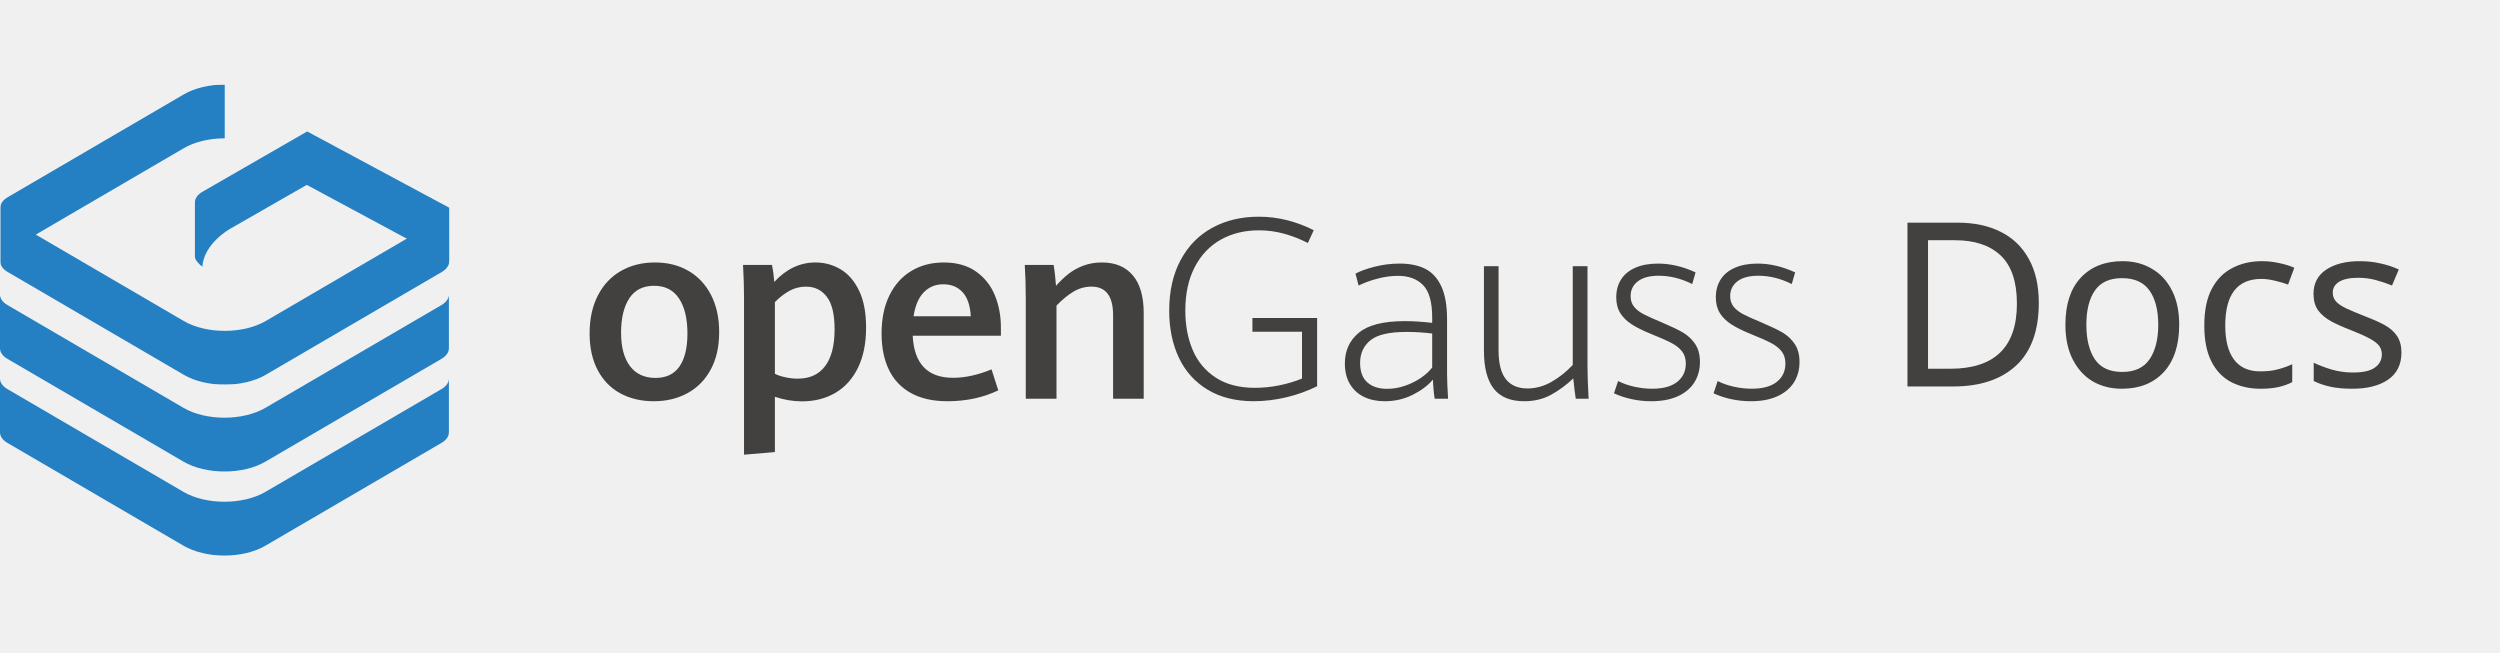
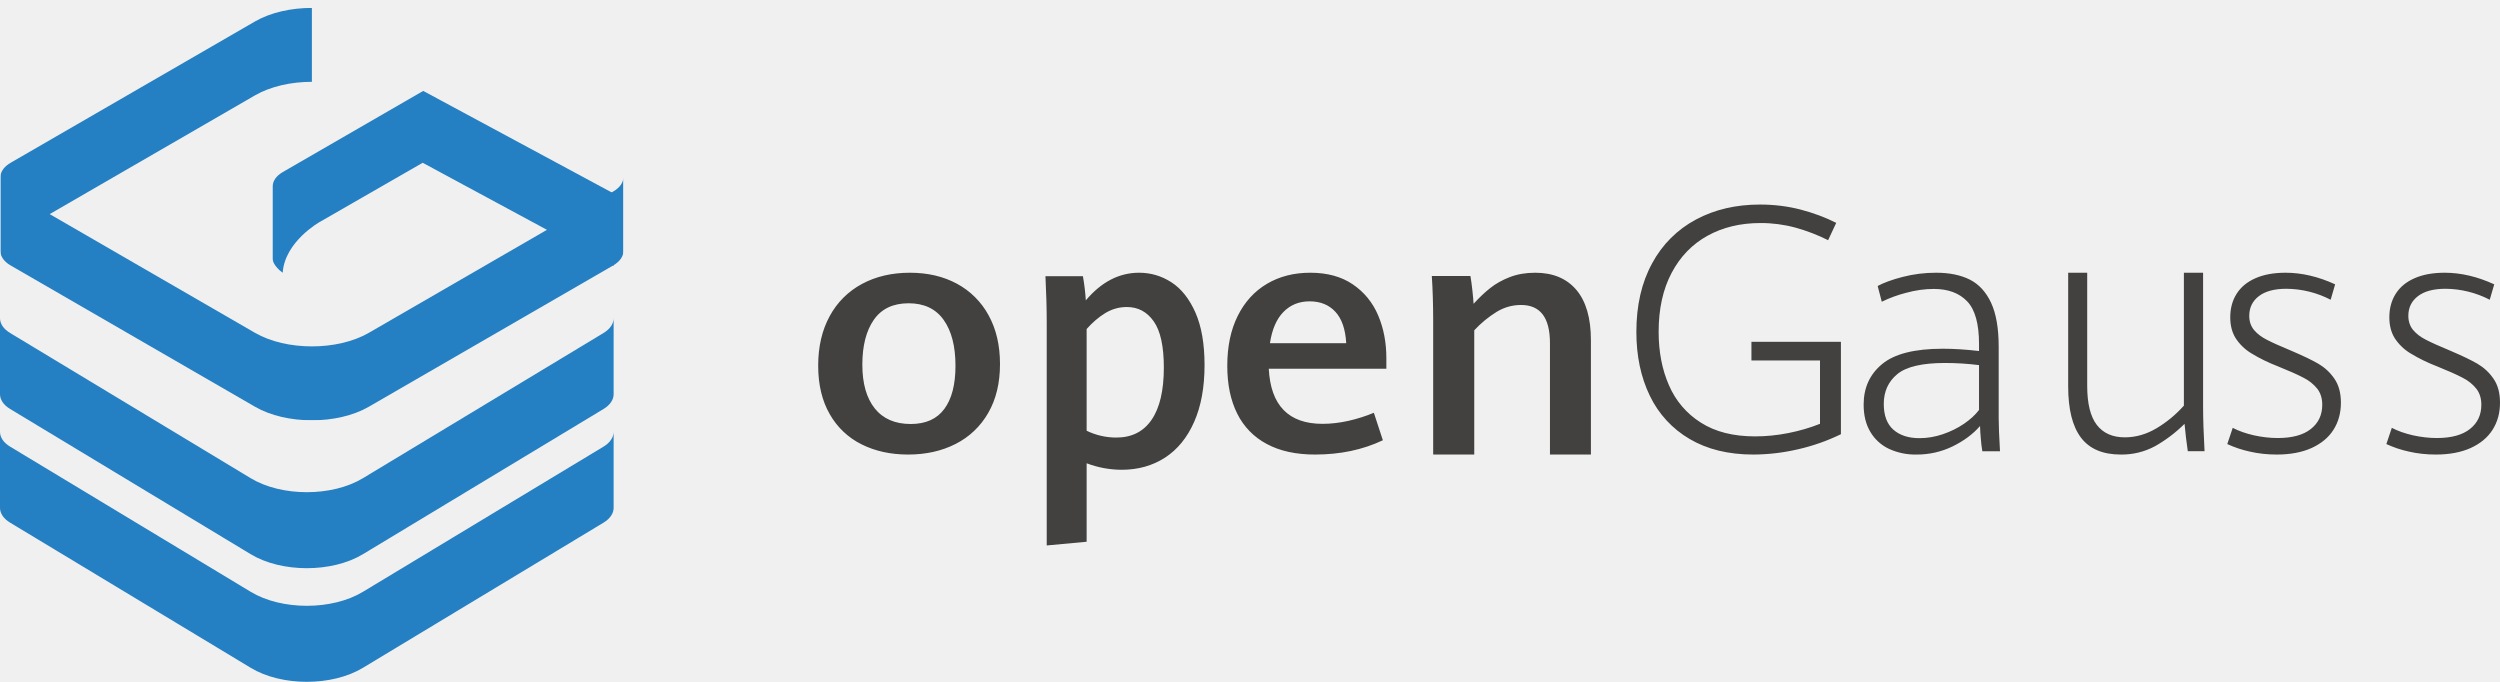
- <svg xmlns="http://www.w3.org/2000/svg" xmlns:xlink="http://www.w3.org/1999/xlink" width="207" height="54">
+ <svg xmlns="http://www.w3.org/2000/svg" xmlns:xlink="http://www.w3.org/1999/xlink" width="110" height="30">
  <defs>
-     <path id="a" d="M0 0h37.168v24.85H0z" />
+     <path id="a" d="M.018.348H27.43v18.146H.018z" />
  </defs>
  <g fill="none" fill-rule="evenodd">
-     <path d="M56.262 30.341c.438-.632.658-1.541.658-2.726 0-1.239-.233-2.206-.7-2.905-.465-.7-1.152-1.047-2.062-1.047-.919 0-1.603.347-2.055 1.043-.452.693-.678 1.64-.678 2.838 0 1.19.246 2.113.735 2.767.49.654 1.197.981 2.122.981.882 0 1.543-.318 1.98-.95m-4.878 2.238c-.8-.427-1.428-1.065-1.882-1.91-.455-.846-.683-1.867-.683-3.064 0-1.205.228-2.25.683-3.138.454-.885 1.091-1.563 1.909-2.032.816-.468 1.756-.704 2.818-.704 1.049 0 1.973.231 2.772.693.8.462 1.425 1.13 1.873 1.996.448.87.673 1.898.673 3.081 0 1.205-.233 2.237-.699 3.097-.465.858-1.107 1.51-1.924 1.955-.817.446-1.75.668-2.798.668-1.028 0-1.942-.214-2.742-.642M68.324 30.31c.52-.693.78-1.708.78-3.043 0-1.239-.214-2.138-.645-2.695-.43-.56-1.006-.838-1.722-.838-.498 0-.956.118-1.376.35a5.141 5.141 0 0 0-1.2.934v5.936c.255.122.552.22.889.29.338.073.672.108 1.003.108.995 0 1.75-.346 2.27-1.042Zm-6.719-5.662c0-.82-.027-1.725-.081-2.711h2.399c.09.46.152.928.186 1.408.993-1.074 2.13-1.613 3.413-1.613.746 0 1.435.187 2.07.56.634.373 1.146.963 1.536 1.766.39.805.584 1.826.584 3.064 0 1.295-.222 2.4-.667 3.318-.444.917-1.067 1.61-1.867 2.084-.8.47-1.725.708-2.772.708a6.896 6.896 0 0 1-2.245-.38v4.58l-2.556.216v-13ZM80.381 26.188c-.048-.882-.272-1.546-.672-1.987-.4-.44-.934-.662-1.604-.662-.648 0-1.187.223-1.62.669-.429.444-.71 1.103-.841 1.98h4.737Zm2.494 1.612h-7.303c.116 2.32 1.23 3.482 3.34 3.482.525 0 1.06-.065 1.609-.19a9.518 9.518 0 0 0 1.577-.51l.56 1.737c-1.249.602-2.653.903-4.211.903-1.186 0-2.187-.222-3-.667a4.293 4.293 0 0 1-1.836-1.92c-.41-.837-.617-1.842-.617-3.02 0-1.223.218-2.278.653-3.161.434-.884 1.039-1.557 1.816-2.023.775-.466 1.67-.698 2.684-.698 1.055 0 1.936.244 2.643.734a4.391 4.391 0 0 1 1.572 1.954c.34.815.513 1.715.513 2.701v.678ZM84.934 24.762c0-1.034-.028-1.974-.083-2.825h2.39c.041.233.08.524.118.868.038.346.064.63.078.857.344-.382.688-.71 1.03-.98.34-.27.743-.497 1.21-.678a4.321 4.321 0 0 1 1.577-.271c1.096 0 1.945.356 2.546 1.066.599.713.899 1.754.899 3.122v7.095h-2.535v-6.92c0-1.575-.596-2.363-1.789-2.363a2.86 2.86 0 0 0-1.51.427c-.47.284-.932.665-1.388 1.145v7.71h-2.543v-8.253ZM100 32.272a6.061 6.061 0 0 1-2.384-2.644c-.537-1.129-.806-2.43-.806-3.902 0-1.622.314-3.019.946-4.193.631-1.174 1.505-2.066 2.622-2.675 1.118-.61 2.397-.915 3.839-.915a9.5 9.5 0 0 1 2.43.308c.772.207 1.483.476 2.13.812l-.485 1.057a10.637 10.637 0 0 0-1.966-.768 7.699 7.699 0 0 0-2.089-.28c-1.194 0-2.249.26-3.165.777-.918.516-1.635 1.275-2.152 2.273-.518 1-.776 2.198-.776 3.594 0 1.226.207 2.319.62 3.281a5.004 5.004 0 0 0 1.914 2.278c.862.56 1.94.837 3.238.837.655 0 1.323-.067 2.002-.203.68-.138 1.309-.327 1.888-.566V27.47H103.7v-1.14h5.358v5.648c-.794.397-1.647.704-2.56.92a11.68 11.68 0 0 1-2.685.323c-1.49 0-2.761-.317-3.812-.95M116.315 31.948a5.414 5.414 0 0 0 1.325-.652c.395-.27.711-.56.945-.868v-2.813a17.155 17.155 0 0 0-2.131-.132c-1.426 0-2.423.232-2.988.698-.566.464-.85 1.088-.85 1.87 0 .723.202 1.263.606 1.616.404.352.946.528 1.63.528.488 0 .977-.082 1.463-.247Zm2.477 1.068a8.11 8.11 0 0 1-.092-.76 13.554 13.554 0 0 1-.052-.821c-.435.5-1.002.922-1.702 1.268s-1.464.519-2.292.519c-.648 0-1.22-.121-1.716-.359a2.676 2.676 0 0 1-1.164-1.063c-.279-.468-.42-1.038-.42-1.71 0-1.054.387-1.901 1.16-2.541.772-.639 2.037-.96 3.796-.96.703 0 1.461.048 2.275.144v-.442c0-1.266-.248-2.158-.744-2.674-.497-.517-1.194-.777-2.09-.777-.558 0-1.137.08-1.733.242a8.126 8.126 0 0 0-1.526.56l-.258-.985c.373-.206.895-.396 1.567-.57a8.289 8.289 0 0 1 2.106-.262c.827 0 1.526.144 2.1.43.572.29 1.016.773 1.334 1.453.317.681.476 1.602.476 2.757v4.467c0 .46.027 1.153.083 2.084h-1.108ZM123.681 32.18c-.542-.695-.811-1.743-.811-3.148V22.04h1.21v6.951c0 1.096.202 1.898.61 2.409.407.51 1 .764 1.78.764.695 0 1.369-.187 2.016-.559a7.33 7.33 0 0 0 1.738-1.39V22.04h1.22v8.205c0 .766.032 1.691.093 2.771h-1.064c-.05-.267-.118-.828-.207-1.683a8.784 8.784 0 0 1-1.867 1.37c-.645.346-1.375.519-2.188.519-1.146 0-1.988-.348-2.53-1.042M135.046 33.037a6.824 6.824 0 0 1-1.409-.472l.342-1.017c.38.2.822.353 1.325.468.503.112 1.004.17 1.5.17.903 0 1.593-.189 2.068-.566.477-.377.714-.882.714-1.52 0-.397-.102-.728-.304-.995-.204-.268-.49-.497-.86-.693-.369-.196-.911-.437-1.628-.725-.683-.274-1.237-.545-1.66-.815-.425-.271-.748-.585-.973-.944-.225-.361-.336-.798-.336-1.31 0-.562.132-1.054.398-1.473.265-.422.658-.747 1.18-.976.52-.23 1.149-.344 1.886-.344 1.015 0 2.05.242 3.105.728l-.28.966c-.91-.458-1.835-.688-2.772-.688-.752 0-1.328.155-1.728.462-.4.307-.6.717-.6 1.232 0 .35.099.644.295.884.197.239.466.446.808.62.34.176.856.406 1.546.694.71.301 1.268.57 1.676.804.405.238.744.552 1.013.946.268.394.403.892.403 1.495 0 .642-.154 1.21-.465 1.699-.31.49-.768.87-1.37 1.145-.605.274-1.333.41-2.19.41a7.493 7.493 0 0 1-1.684-.185M143.29 33.037a6.824 6.824 0 0 1-1.408-.472l.342-1.017c.38.2.822.353 1.325.468.504.112 1.004.17 1.5.17.903 0 1.593-.189 2.068-.566.477-.377.714-.882.714-1.52 0-.397-.102-.728-.304-.995-.204-.268-.49-.497-.86-.693-.369-.196-.911-.437-1.628-.725-.683-.274-1.237-.545-1.66-.815-.425-.271-.748-.585-.973-.944-.224-.361-.336-.798-.336-1.31 0-.562.132-1.054.398-1.473.265-.422.658-.747 1.18-.976.52-.23 1.149-.344 1.886-.344 1.015 0 2.05.242 3.104.728l-.28.966c-.91-.458-1.833-.688-2.771-.688-.752 0-1.328.155-1.728.462-.4.307-.6.717-.6 1.232 0 .35.099.644.295.884.197.239.466.446.808.62.34.176.856.406 1.546.694.71.301 1.269.57 1.676.804a3.14 3.14 0 0 1 1.014.946c.268.394.402.892.402 1.495 0 .642-.154 1.21-.465 1.699-.31.49-.768.87-1.37 1.145-.605.274-1.333.41-2.19.41a7.493 7.493 0 0 1-1.684-.185" fill="#424140" />
-     <path d="M37.193 21.652 25.4 15.308l-6.352 3.64s-2.16 1.199-2.294 3.13c-.206-.134-.571-.493-.609-.777l-.006-.093v-4.455c.001-.315.206-.63.615-.87l8.678-4.998 11.76 6.312" fill="#2480C3" />
-     <g transform="translate(.024 7)">
+     <path d="M41.55 17.994c.327-.44.491-1.073.491-1.898 0-.863-.174-1.536-.522-2.023-.347-.487-.86-.729-1.538-.729-.685 0-1.195.242-1.532.726-.337.483-.506 1.142-.506 1.977 0 .828.184 1.47.548 1.926.366.455.893.683 1.582.683.658 0 1.151-.22 1.477-.662m-3.637 1.559a3.275 3.275 0 0 1-1.404-1.33c-.34-.589-.509-1.3-.509-2.134 0-.839.17-1.566.509-2.184a3.468 3.468 0 0 1 1.424-1.415c.608-.326 1.31-.49 2.101-.49.782 0 1.471.16 2.068.482a3.437 3.437 0 0 1 1.396 1.39c.334.606.502 1.322.502 2.145 0 .84-.174 1.558-.521 2.156a3.424 3.424 0 0 1-1.435 1.362c-.61.31-1.305.465-2.086.465-.767 0-1.448-.149-2.045-.447M50.672 18.468c.358-.523.537-1.288.537-2.295 0-.934-.148-1.612-.444-2.032-.296-.422-.69-.632-1.183-.632-.342 0-.657.09-.946.264-.289.176-.564.41-.824.704v4.476a2.993 2.993 0 0 0 1.3.3c.683 0 1.203-.26 1.56-.785Zm-4.616-4.27c0-.618-.019-1.3-.056-2.044h1.648c.062.347.105.7.128 1.062.683-.81 1.464-1.216 2.345-1.216.513 0 .986.14 1.422.421.436.283.788.727 1.056 1.332.267.608.401 1.377.401 2.31 0 .977-.152 1.81-.458 2.502-.305.692-.733 1.215-1.283 1.572-.55.355-1.185.533-1.905.533a4.36 4.36 0 0 1-1.542-.286v3.453L46.056 24v-9.801ZM59.234 15.102c-.035-.614-.193-1.076-.477-1.383-.284-.307-.661-.46-1.136-.46-.46 0-.841.154-1.148.465-.304.309-.504.768-.596 1.378h3.357ZM61 16.225h-5.174c.083 1.615.872 2.424 2.367 2.424.371 0 .751-.045 1.14-.132.389-.089.76-.206 1.117-.355l.396 1.209c-.884.42-1.879.629-2.983.629-.84 0-1.55-.154-2.125-.465a3.012 3.012 0 0 1-1.301-1.337c-.291-.582-.437-1.282-.437-2.102 0-.852.154-1.587.462-2.201.308-.616.736-1.084 1.287-1.409.549-.324 1.183-.486 1.902-.486.747 0 1.371.17 1.872.512.501.34.872.794 1.114 1.36.241.567.363 1.194.363 1.88v.473ZM63.06 14.148c0-.733-.02-1.4-.06-2.003h1.699c.03.165.057.372.084.615.027.246.046.447.055.608.245-.27.49-.503.732-.694.242-.192.529-.353.86-.481.331-.129.705-.193 1.121-.193.78 0 1.383.253 1.81.756.426.505.639 1.243.639 2.213V20h-1.802v-4.906c0-1.117-.424-1.675-1.271-1.675-.383 0-.74.1-1.074.302a4.794 4.794 0 0 0-.986.812V20H63.06v-5.852ZM74.345 19.316a4.396 4.396 0 0 1-1.753-1.904C72.198 16.6 72 15.663 72 14.603c0-1.167.231-2.173.695-3.019a4.681 4.681 0 0 1 1.927-1.925c.821-.44 1.761-.659 2.82-.659.624 0 1.219.075 1.787.222.567.149 1.089.343 1.565.584l-.357.762a7.914 7.914 0 0 0-1.444-.554 5.767 5.767 0 0 0-1.535-.2c-.878 0-1.653.186-2.326.558-.674.372-1.202.918-1.582 1.637-.38.72-.57 1.582-.57 2.587 0 .883.152 1.67.457 2.362a3.622 3.622 0 0 0 1.405 1.64c.634.403 1.426.603 2.38.603.48 0 .972-.048 1.47-.147.5-.1.962-.235 1.388-.407V15.86h-3.017v-.82H81v4.065a8.695 8.695 0 0 1-1.882.662 8.75 8.75 0 0 1-1.972.233c-1.095 0-2.029-.229-2.801-.684M85.483 19.106c.341-.116.65-.268.93-.458.278-.19.5-.392.664-.61v-1.973a12.05 12.05 0 0 0-1.497-.094c-1.001 0-1.701.163-2.098.49-.397.327-.596.764-.596 1.313 0 .508.142.886.425 1.135.283.246.664.37 1.144.37.343 0 .687-.057 1.028-.173Zm1.74.75a5.69 5.69 0 0 1-.065-.534 9.511 9.511 0 0 1-.037-.577c-.305.352-.703.648-1.195.891a3.586 3.586 0 0 1-1.61.364 2.76 2.76 0 0 1-1.205-.252 1.878 1.878 0 0 1-.816-.746c-.197-.329-.295-.729-.295-1.2 0-.74.271-1.335.814-1.784.542-.448 1.43-.674 2.666-.674.493 0 1.025.034 1.597.101v-.31c0-.889-.174-1.515-.523-1.877-.348-.363-.838-.545-1.467-.545-.392 0-.798.056-1.217.17a5.707 5.707 0 0 0-1.072.393l-.181-.692c.262-.144.629-.278 1.1-.4a5.822 5.822 0 0 1 1.48-.184c.58 0 1.07.101 1.473.302.403.203.714.543.938 1.02.222.478.334 1.124.334 1.935v3.136c0 .322.019.81.058 1.462h-.778ZM91.562 19.255c-.376-.498-.562-1.247-.562-2.253V12h.837v4.973c0 .784.141 1.358.423 1.723.282.365.692.547 1.232.547.481 0 .948-.133 1.396-.4.448-.267.85-.599 1.203-.995V12h.845v5.87c0 .548.021 1.21.064 1.983h-.737a21.047 21.047 0 0 1-.143-1.204 6.095 6.095 0 0 1-1.292.98 3.077 3.077 0 0 1-1.515.371c-.793 0-1.376-.25-1.751-.745M98.99 19.87a4.797 4.797 0 0 1-.99-.331l.24-.714c.267.14.577.248.93.329.354.078.706.119 1.054.119.635 0 1.12-.133 1.453-.397.336-.265.502-.62.502-1.067 0-.279-.072-.511-.214-.699a1.796 1.796 0 0 0-.604-.486c-.259-.138-.64-.307-1.144-.51a7.137 7.137 0 0 1-1.166-.572 2.149 2.149 0 0 1-.683-.662c-.158-.253-.237-.56-.237-.92 0-.394.094-.739.28-1.033.187-.297.463-.525.83-.685.364-.162.806-.242 1.324-.242.713 0 1.44.17 2.181.511l-.197.678a4.296 4.296 0 0 0-1.947-.483c-.528 0-.933.109-1.213.325-.28.215-.422.503-.422.865 0 .245.07.451.207.62.139.167.328.313.568.434.24.125.601.286 1.086.488.499.212.89.4 1.177.565.285.167.523.387.712.664.188.276.283.626.283 1.049 0 .45-.108.849-.326 1.193-.218.343-.54.61-.964.803-.424.192-.936.288-1.537.288-.41 0-.806-.043-1.184-.13M105.99 19.87a4.797 4.797 0 0 1-.99-.331l.24-.714c.267.14.577.248.93.329.355.078.706.119 1.054.119.635 0 1.12-.133 1.453-.397.336-.265.502-.62.502-1.067 0-.279-.072-.511-.214-.699a1.796 1.796 0 0 0-.604-.486c-.259-.138-.64-.307-1.144-.51a7.163 7.163 0 0 1-1.166-.572 2.149 2.149 0 0 1-.683-.662c-.158-.253-.237-.56-.237-.92 0-.394.094-.739.28-1.033.187-.297.463-.525.83-.685.364-.162.806-.242 1.324-.242.713 0 1.44.17 2.181.511l-.197.678a4.294 4.294 0 0 0-1.947-.483c-.528 0-.933.109-1.213.325-.28.215-.422.503-.422.865 0 .245.07.451.207.62.139.167.328.313.568.434.24.125.601.286 1.086.488.499.212.891.4 1.177.565.285.167.523.387.712.664.189.276.283.626.283 1.049 0 .45-.108.849-.326 1.193-.218.343-.54.61-.964.803-.424.192-.936.288-1.537.288-.41 0-.806-.043-1.184-.13" fill="#424140" />
+     <path d="m27 11.696-8.402-4.534-4.525 2.602h-.001s-1.538.856-1.634 2.236c-.147-.096-.407-.352-.433-.555L12 11.38V8.195c0-.226.147-.451.438-.622L18.621 4 27 8.512" fill="#2480C3" />
+     <g>
      <mask id="b" fill="#fff">
        <use xlink:href="#a" />
      </mask>
-       <path d="M.005 10.104c.037-.283.24-.56.609-.776L15.19.817C16.124.272 17.354 0 18.584 0v4.454c-1.23 0-2.46.273-3.393.818L2.94 12.425l12.25 7.153c1.866 1.09 4.92 1.09 6.788 0l14.576-8.511c.41-.24.614-.554.614-.87v4.455c0 .316-.204.63-.614.87l-14.576 8.51c-1.867 1.09-4.922 1.09-6.787 0L.614 15.522c-.409-.24-.614-.554-.614-.87v-4.455l.005-.093Z" fill="#2480C3" mask="url(#b)" />
+       <path d="M.022 7.726C.05 7.52.2 7.316.471 7.16L11.22.944c.688-.397 1.596-.596 2.503-.596V3.6c-.907 0-1.815.199-2.503.596L2.186 9.421l9.035 5.224c1.376.795 3.63.795 5.006 0l10.75-6.216c.302-.174.453-.404.453-.635v3.253c0 .23-.15.46-.453.635l-10.75 6.215c-1.377.796-3.63.796-5.006 0L.471 11.682c-.302-.175-.453-.404-.453-.635V7.794l.004-.068Z" fill="#2480C3" mask="url(#b)" />
    </g>
-     <path d="M37.168 28.843c0 .316-.205.63-.615.87l-14.576 8.51c-1.865 1.09-4.92 1.09-6.786 0L.615 29.713c-.41-.24-.615-.555-.615-.87v-4.456c0 .316.204.631.615.87l14.576 8.511c1.866 1.09 4.92 1.09 6.786 0l14.576-8.51c.41-.24.615-.555.615-.87v4.455Z" fill="#2480C3" />
-     <path d="M37.168 35.803c0 .315-.205.63-.615.87l-14.576 8.51c-1.865 1.09-4.92 1.09-6.786 0L.615 36.672c-.41-.24-.615-.555-.615-.87v-4.455c0 .315.204.63.615.87l14.576 8.51c1.866 1.09 4.92 1.09 6.786 0l14.576-8.51c.41-.24.615-.555.615-.87v4.455Z" fill="#2480C3" />
-     <text font-family="FZLTHJW--GB1-0, FZLanTingHeiS-R-GB" font-size="19" letter-spacing=".004" fill="#424140">
-       <tspan x="156.092" y="32">Docs</tspan>
-     </text>
+     <path d="M27 17.345c0 .237-.15.472-.447.652l-10.588 6.39c-1.355.818-3.574.818-4.93 0L.447 17.996c-.299-.18-.447-.416-.447-.652V14c0 .237.148.473.447.653l10.588 6.39c1.356.818 3.575.818 4.93 0l10.588-6.39c.298-.18.447-.416.447-.652v3.344Z" fill="#2480C3" />
+     <path d="M27 22.345c0 .236-.15.473-.447.653l-10.588 6.388c-1.355.819-3.574.819-4.93 0L.447 22.998C.148 22.818 0 22.58 0 22.344V19c0 .237.148.474.447.653l10.588 6.389c1.356.818 3.575.818 4.93 0l10.588-6.389c.298-.18.447-.416.447-.652v3.344Z" fill="#2480C3" />
  </g>
</svg>
